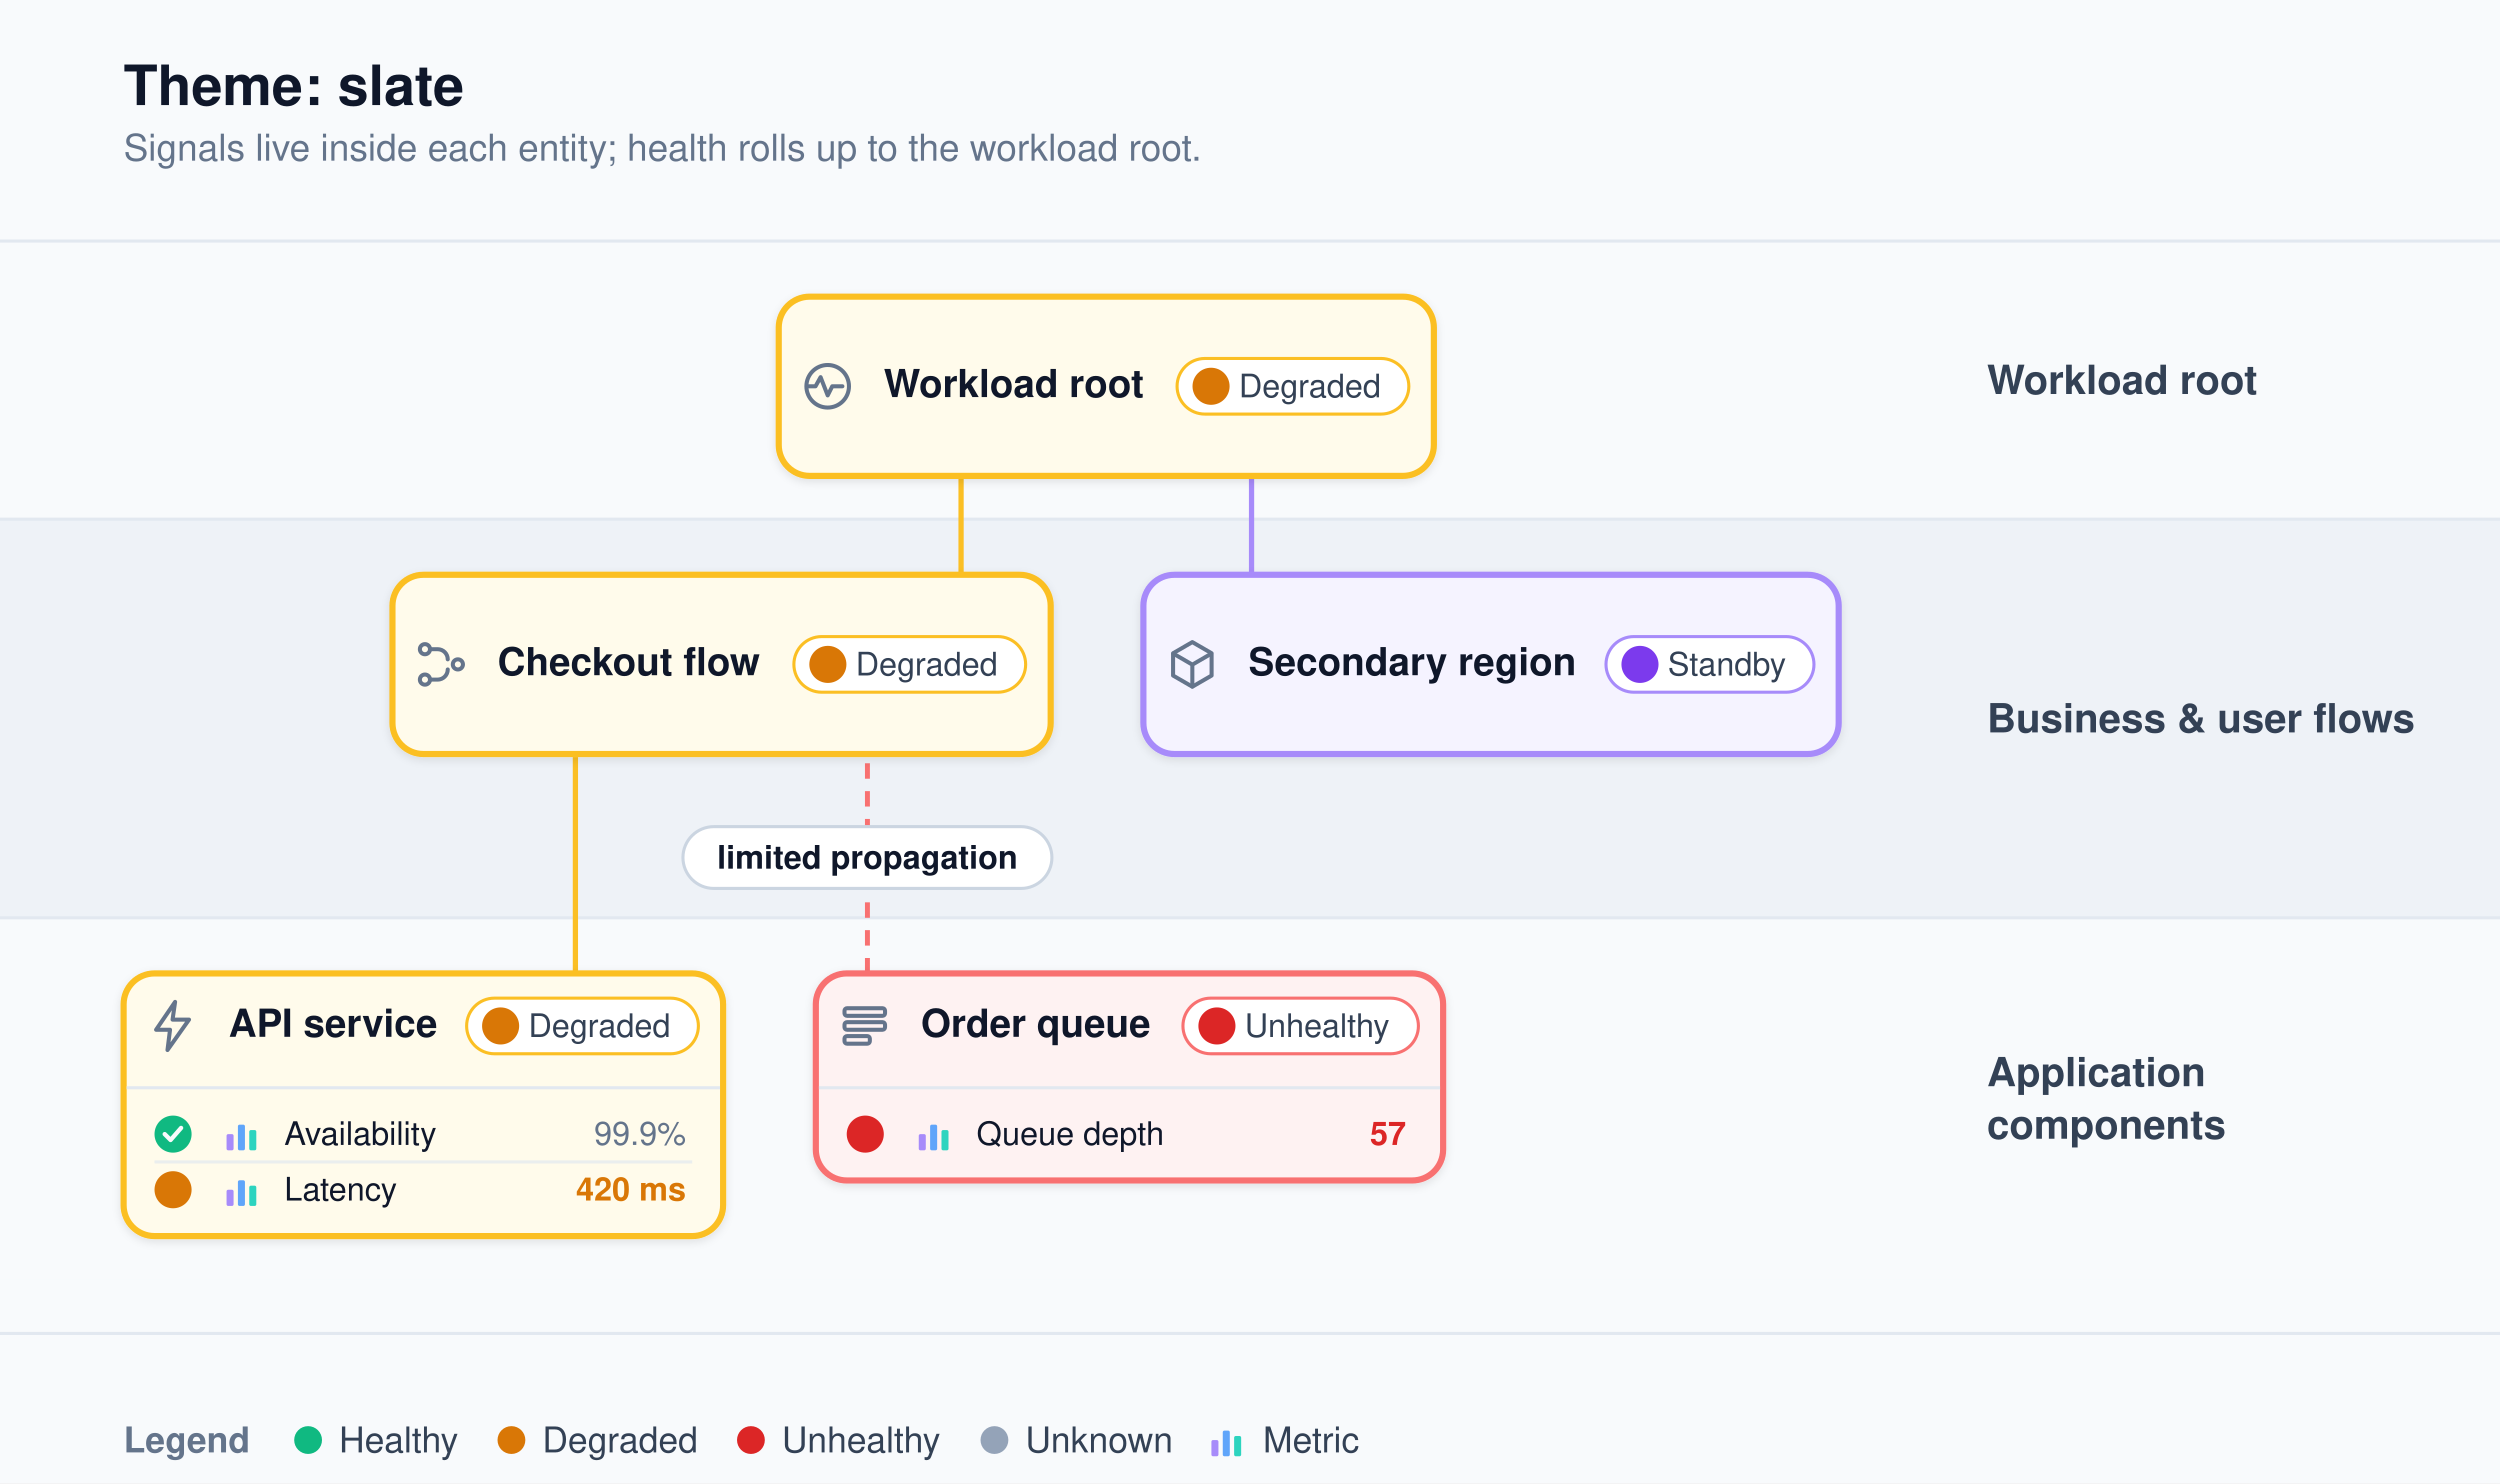
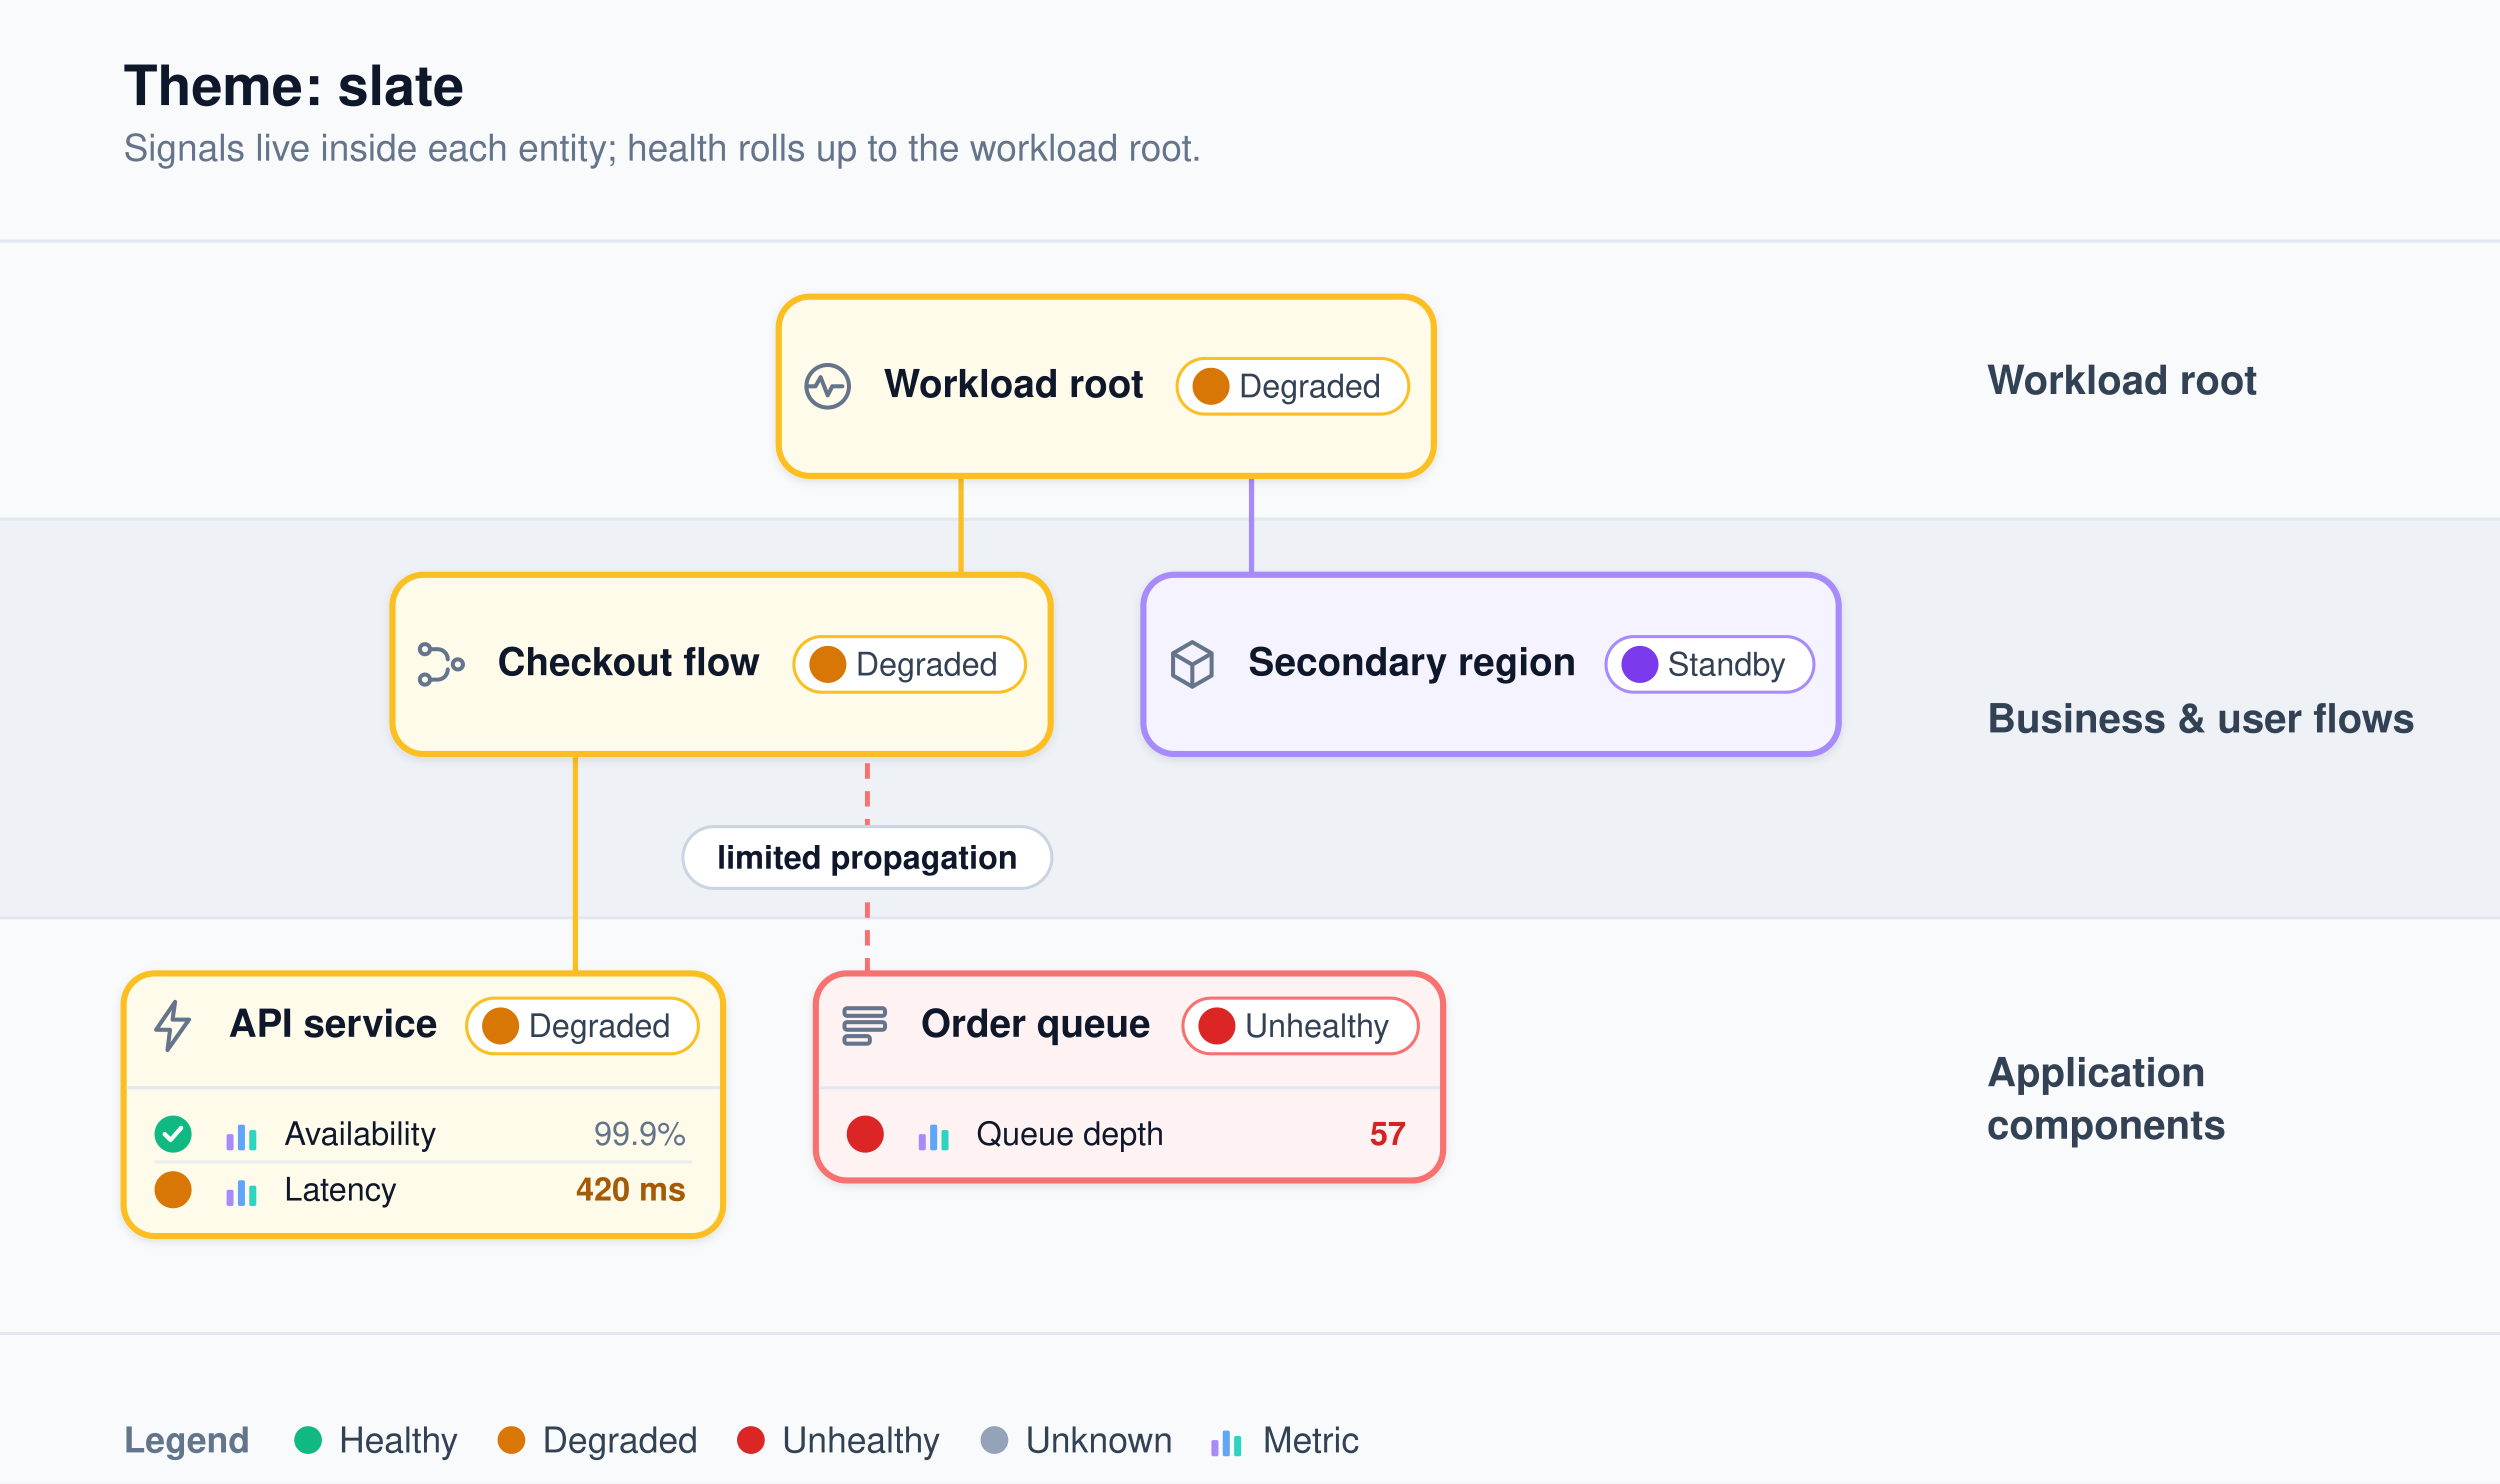
<svg xmlns="http://www.w3.org/2000/svg" width="809" height="480" viewBox="0 0 809 480" font-family="Segoe UI, -apple-system, BlinkMacSystemFont, Helvetica, Arial, sans-serif">
  <defs>
    <filter id="cs" x="-20%" y="-20%" width="140%" height="140%">
      <feDropShadow dx="0" dy="1" stdDeviation="1.3" flood-color="#000" flood-opacity="0.1" />
    </filter>
  </defs>
  <rect width="809" height="480" fill="#f8fafc" />
  <rect x="0" y="78.0" width="809" height="90.0" fill="#f8fafc" />
  <line x1="0" y1="78.0" x2="809" y2="78.0" stroke="#e2e8f0" />
  <text x="643.0" y="127.5" font-size="13" font-weight="700" fill="#334155">Workload root</text>
  <rect x="0" y="168.0" width="809" height="129.0" fill="#eef2f7" />
  <line x1="0" y1="168.0" x2="809" y2="168.0" stroke="#e2e8f0" />
  <text x="643.0" y="237.0" font-size="13" font-weight="700" fill="#334155">Business &amp; user flows</text>
  <rect x="0" y="297.0" width="809" height="117.0" fill="#f8fafc" />
  <line x1="0" y1="297.0" x2="809" y2="297.0" stroke="#e2e8f0" />
  <text x="643.0" y="351.5" font-size="13" font-weight="700" fill="#334155">Application</text>
  <text x="643.0" y="368.5" font-size="13" font-weight="700" fill="#334155">components</text>
  <line x1="0" y1="431.5" x2="809" y2="431.5" stroke="#e2e8f0" />
  <text x="40" y="34" font-size="18" font-weight="700" fill="#0f172a">Theme: slate</text>
  <text x="40" y="52" font-size="12" fill="#64748b">Signals live inside each entity; health rolls up to the workload root.</text>
  <text x="40.0" y="470.0" font-size="11.5" font-weight="600" fill="#64748b">Legend</text>
  <circle cx="99.7" cy="466.0" r="4.5" fill="#10b981" />
  <text x="109.7" y="470.0" font-size="11.5" fill="#334155">Healthy</text>
  <circle cx="165.5" cy="466.0" r="4.5" fill="#d97706" />
  <text x="175.5" y="470.0" font-size="11.5" fill="#334155">Degraded</text>
  <circle cx="243.0" cy="466.0" r="4.5" fill="#dc2626" />
  <text x="253.0" y="470.0" font-size="11.5" fill="#334155">Unhealthy</text>
  <circle cx="321.8" cy="466.0" r="4.5" fill="#94a3b8" />
  <text x="331.8" y="470.0" font-size="11.5" fill="#334155">Unknown</text>
  <g transform="translate(390.7,459.0) scale(0.875)">
    <rect x="1.5" y="8" width="2.6" height="6" rx="0.6" fill="#a78bfa" />
    <rect x="5.7" y="4.5" width="2.6" height="9.5" rx="0.6" fill="#60a5fa" />
    <rect x="9.9" y="6.5" width="2.6" height="7.5" rx="0.6" fill="#2dd4bf" />
  </g>
  <text x="408.7" y="470.0" font-size="11.5" fill="#334155">Metric</text>
  <g transform="translate(40.0,0)">
    <g fill="none" stroke-linecap="butt" stroke-linejoin="round">
      <path d="M365.0 186.0 L365.0 154.0" stroke="#a78bfa" stroke-width="1.7" />
      <path d="M146.2 315.0 L146.2 244.0" stroke="#fbbf24" stroke-width="1.7" />
      <path d="M271.0 186.0 L271.0 154.0" stroke="#fbbf24" stroke-width="1.7" />
      <path d="M240.7 315.0 L240.7 244.0" stroke="#f87171" stroke-width="1.6" stroke-dasharray="5 4" />
    </g>
    <g stroke="none">
      <rect x="181.0" y="267.5" width="119.4" height="20" rx="10" fill="#ffffff" stroke="#cbd5e1" stroke-width="1" />
      <text x="240.7" y="281.1" font-size="10.5" font-weight="600" fill="#0f172a" text-anchor="middle">limited propagation</text>
    </g>
    <g filter="url(#cs)">
      <rect x="0.0" y="315.0" width="194" height="85" rx="10" fill="#fffbeb" stroke="#fbbf24" stroke-width="2" />
    </g>
    <g transform="translate(6.0,322.16) scale(0.82)">
      <path d="M13 2.5 5.5 13.5H11l-1 8 8.5-12H12z" fill="none" stroke="#64748b" stroke-width="1.6" stroke-linecap="round" stroke-linejoin="round" />
    </g>
    <text x="34.0" y="335.5" font-size="12.5" font-weight="600" fill="#0f172a">API service</text>
    <rect x="111.0" y="323.00" width="75.0" height="18" rx="9" fill="#ffffff" stroke="#fbbf24" stroke-width="1" />
    <circle cx="122.0" cy="332.0" r="6" fill="#d97706" />
    <text x="131.0" y="335.57" font-size="10.5" fill="#334155">Degraded</text>
    <line x1="1.0" y1="352.0" x2="193.0" y2="352.0" stroke="#e2e8f0" />
    <circle cx="16.0" cy="367.0" r="6" fill="#10b981" />
    <path d="M13.3 367.0 l1.9 1.9 l3.4 -3.9" fill="none" stroke="#f8fafc" stroke-width="1.4" stroke-linecap="round" stroke-linejoin="round" />
    <g transform="translate(32.0,360.0) scale(0.875)">
      <rect x="1.5" y="8" width="2.6" height="6" rx="0.6" fill="#a78bfa" />
      <rect x="5.7" y="4.5" width="2.6" height="9.5" rx="0.6" fill="#60a5fa" />
      <rect x="9.9" y="6.5" width="2.6" height="7.5" rx="0.6" fill="#2dd4bf" />
    </g>
    <text x="52.0" y="370.5" font-size="10.5" fill="#0f172a">Availability</text>
    <text x="182.0" y="370.5" font-size="10.5" font-weight="400" fill="#64748b" text-anchor="end">99.9%</text>
    <line x1="10.0" y1="376.0" x2="184.0" y2="376.0" stroke="#e2e8f0" stroke-opacity="0.7" />
    <circle cx="16.0" cy="385.0" r="6" fill="#d97706" />
    <g transform="translate(32.0,378.0) scale(0.875)">
      <rect x="1.5" y="8" width="2.6" height="6" rx="0.6" fill="#a78bfa" />
      <rect x="5.7" y="4.5" width="2.6" height="9.5" rx="0.6" fill="#60a5fa" />
      <rect x="9.9" y="6.5" width="2.6" height="7.5" rx="0.6" fill="#2dd4bf" />
    </g>
    <text x="52.0" y="388.5" font-size="10.5" fill="#0f172a">Latency</text>
-     <text x="182.0" y="388.5" font-size="10.5" font-weight="600" fill="#d97706" text-anchor="end">420 ms</text>
+     <text x="182.0" y="388.5" font-size="10.5" font-weight="600" fill="#a55a05" text-anchor="end">420 ms</text>
    <g filter="url(#cs)">
      <rect x="224.0" y="315.0" width="203" height="67" rx="10" fill="#fef2f2" stroke="#f87171" stroke-width="2" />
    </g>
    <g transform="translate(230.0,322.16) scale(0.82)">
      <rect x="4" y="5" width="16" height="3" rx="1" fill="none" stroke="#64748b" stroke-width="1.6" stroke-linecap="round" stroke-linejoin="round" />
      <rect x="4" y="10.5" width="16" height="3" rx="1" fill="none" stroke="#64748b" stroke-width="1.6" stroke-linecap="round" stroke-linejoin="round" />
      <rect x="4" y="16" width="10" height="3" rx="1" fill="none" stroke="#64748b" stroke-width="1.6" stroke-linecap="round" stroke-linejoin="round" />
    </g>
    <text x="258.0" y="335.5" font-size="12.5" font-weight="600" fill="#0f172a">Order queue</text>
    <rect x="342.8" y="323.00" width="76.2" height="18" rx="9" fill="#ffffff" stroke="#f87171" stroke-width="1" />
    <circle cx="353.8" cy="332.0" r="6" fill="#dc2626" />
    <text x="362.8" y="335.57" font-size="10.5" fill="#334155">Unhealthy</text>
    <line x1="225.0" y1="352.0" x2="426.0" y2="352.0" stroke="#e2e8f0" />
    <circle cx="240.0" cy="367.0" r="6" fill="#dc2626" />
    <g transform="translate(256.0,360.0) scale(0.875)">
      <rect x="1.5" y="8" width="2.6" height="6" rx="0.6" fill="#a78bfa" />
      <rect x="5.7" y="4.5" width="2.6" height="9.5" rx="0.6" fill="#60a5fa" />
      <rect x="9.9" y="6.5" width="2.6" height="7.5" rx="0.6" fill="#2dd4bf" />
    </g>
    <text x="276.0" y="370.5" font-size="10.5" fill="#0f172a">Queue depth</text>
-     <text x="415.0" y="370.5" font-size="10.5" font-weight="600" fill="#dc2626" text-anchor="end">57</text>
+     <text x="415.0" y="370.5" font-size="10.5" font-weight="600" fill="#d52222" text-anchor="end">57</text>
    <g filter="url(#cs)">
      <rect x="87.0" y="186.0" width="213" height="58" rx="10" fill="#fffbeb" stroke="#fbbf24" stroke-width="2" />
    </g>
    <g transform="translate(93.0,205.16) scale(0.82)">
      <circle cx="5.5" cy="6" r="2" fill="none" stroke="#64748b" stroke-width="1.6" stroke-linecap="round" stroke-linejoin="round" />
      <circle cx="5.5" cy="18" r="2" fill="none" stroke="#64748b" stroke-width="1.6" stroke-linecap="round" stroke-linejoin="round" />
      <circle cx="18.5" cy="12" r="2" fill="none" stroke="#64748b" stroke-width="1.6" stroke-linecap="round" stroke-linejoin="round" />
      <path d="M7.5 6h3a4 4 0 0 1 4 4M7.5 18h3a4 4 0 0 0 4-4" fill="none" stroke="#64748b" stroke-width="1.6" stroke-linecap="round" stroke-linejoin="round" />
    </g>
    <text x="121.0" y="218.5" font-size="12.5" font-weight="600" fill="#0f172a">Checkout flow</text>
    <rect x="216.9" y="206.00" width="75.0" height="18" rx="9" fill="#ffffff" stroke="#fbbf24" stroke-width="1" />
    <circle cx="227.9" cy="215.0" r="6" fill="#d97706" />
    <text x="236.9" y="218.57" font-size="10.5" fill="#334155">Degraded</text>
    <g filter="url(#cs)">
      <rect x="330.0" y="186.0" width="225" height="58" rx="10" fill="#f5f3ff" stroke="#a78bfa" stroke-width="2" />
    </g>
    <g transform="translate(336.0,205.16) scale(0.82)">
      <path d="M12 3.2l7.6 4.4v8.8L12 20.8l-7.6-4.4V7.6z" fill="none" stroke="#64748b" stroke-width="1.6" stroke-linecap="round" stroke-linejoin="round" />
      <path d="M4.6 7.8l7.4 4.3 7.4-4.3M12 12.1v8.6" fill="none" stroke="#64748b" stroke-width="1.6" stroke-linecap="round" stroke-linejoin="round" />
    </g>
    <text x="364.0" y="218.5" font-size="12.5" font-weight="600" fill="#0f172a">Secondary region</text>
    <rect x="479.7" y="206.00" width="67.3" height="18" rx="9" fill="#ffffff" stroke="#a78bfa" stroke-width="1" />
    <circle cx="490.7" cy="215.0" r="6" fill="#7c3aed" />
    <text x="499.7" y="218.57" font-size="10.5" fill="#334155">Standby</text>
    <g filter="url(#cs)">
      <rect x="212.0" y="96.0" width="212" height="58" rx="10" fill="#fffbeb" stroke="#fbbf24" stroke-width="2" />
    </g>
    <g transform="translate(218.0,115.16) scale(0.82)">
      <circle cx="12" cy="12" r="8.4" fill="none" stroke="#64748b" stroke-width="1.6" stroke-linecap="round" stroke-linejoin="round" />
      <path d="M4.2 12h3l2-3.6 2.8 7.2 1.8-3.6h4" fill="none" stroke="#64748b" stroke-width="1.6" stroke-linecap="round" stroke-linejoin="round" />
    </g>
    <text x="246.0" y="128.5" font-size="12.5" font-weight="600" fill="#0f172a">Workload root</text>
    <rect x="340.9" y="116.00" width="75.0" height="18" rx="9" fill="#ffffff" stroke="#fbbf24" stroke-width="1" />
    <circle cx="351.9" cy="125.0" r="6" fill="#d97706" />
    <text x="360.9" y="128.57" font-size="10.5" fill="#334155">Degraded</text>
  </g>
</svg>
